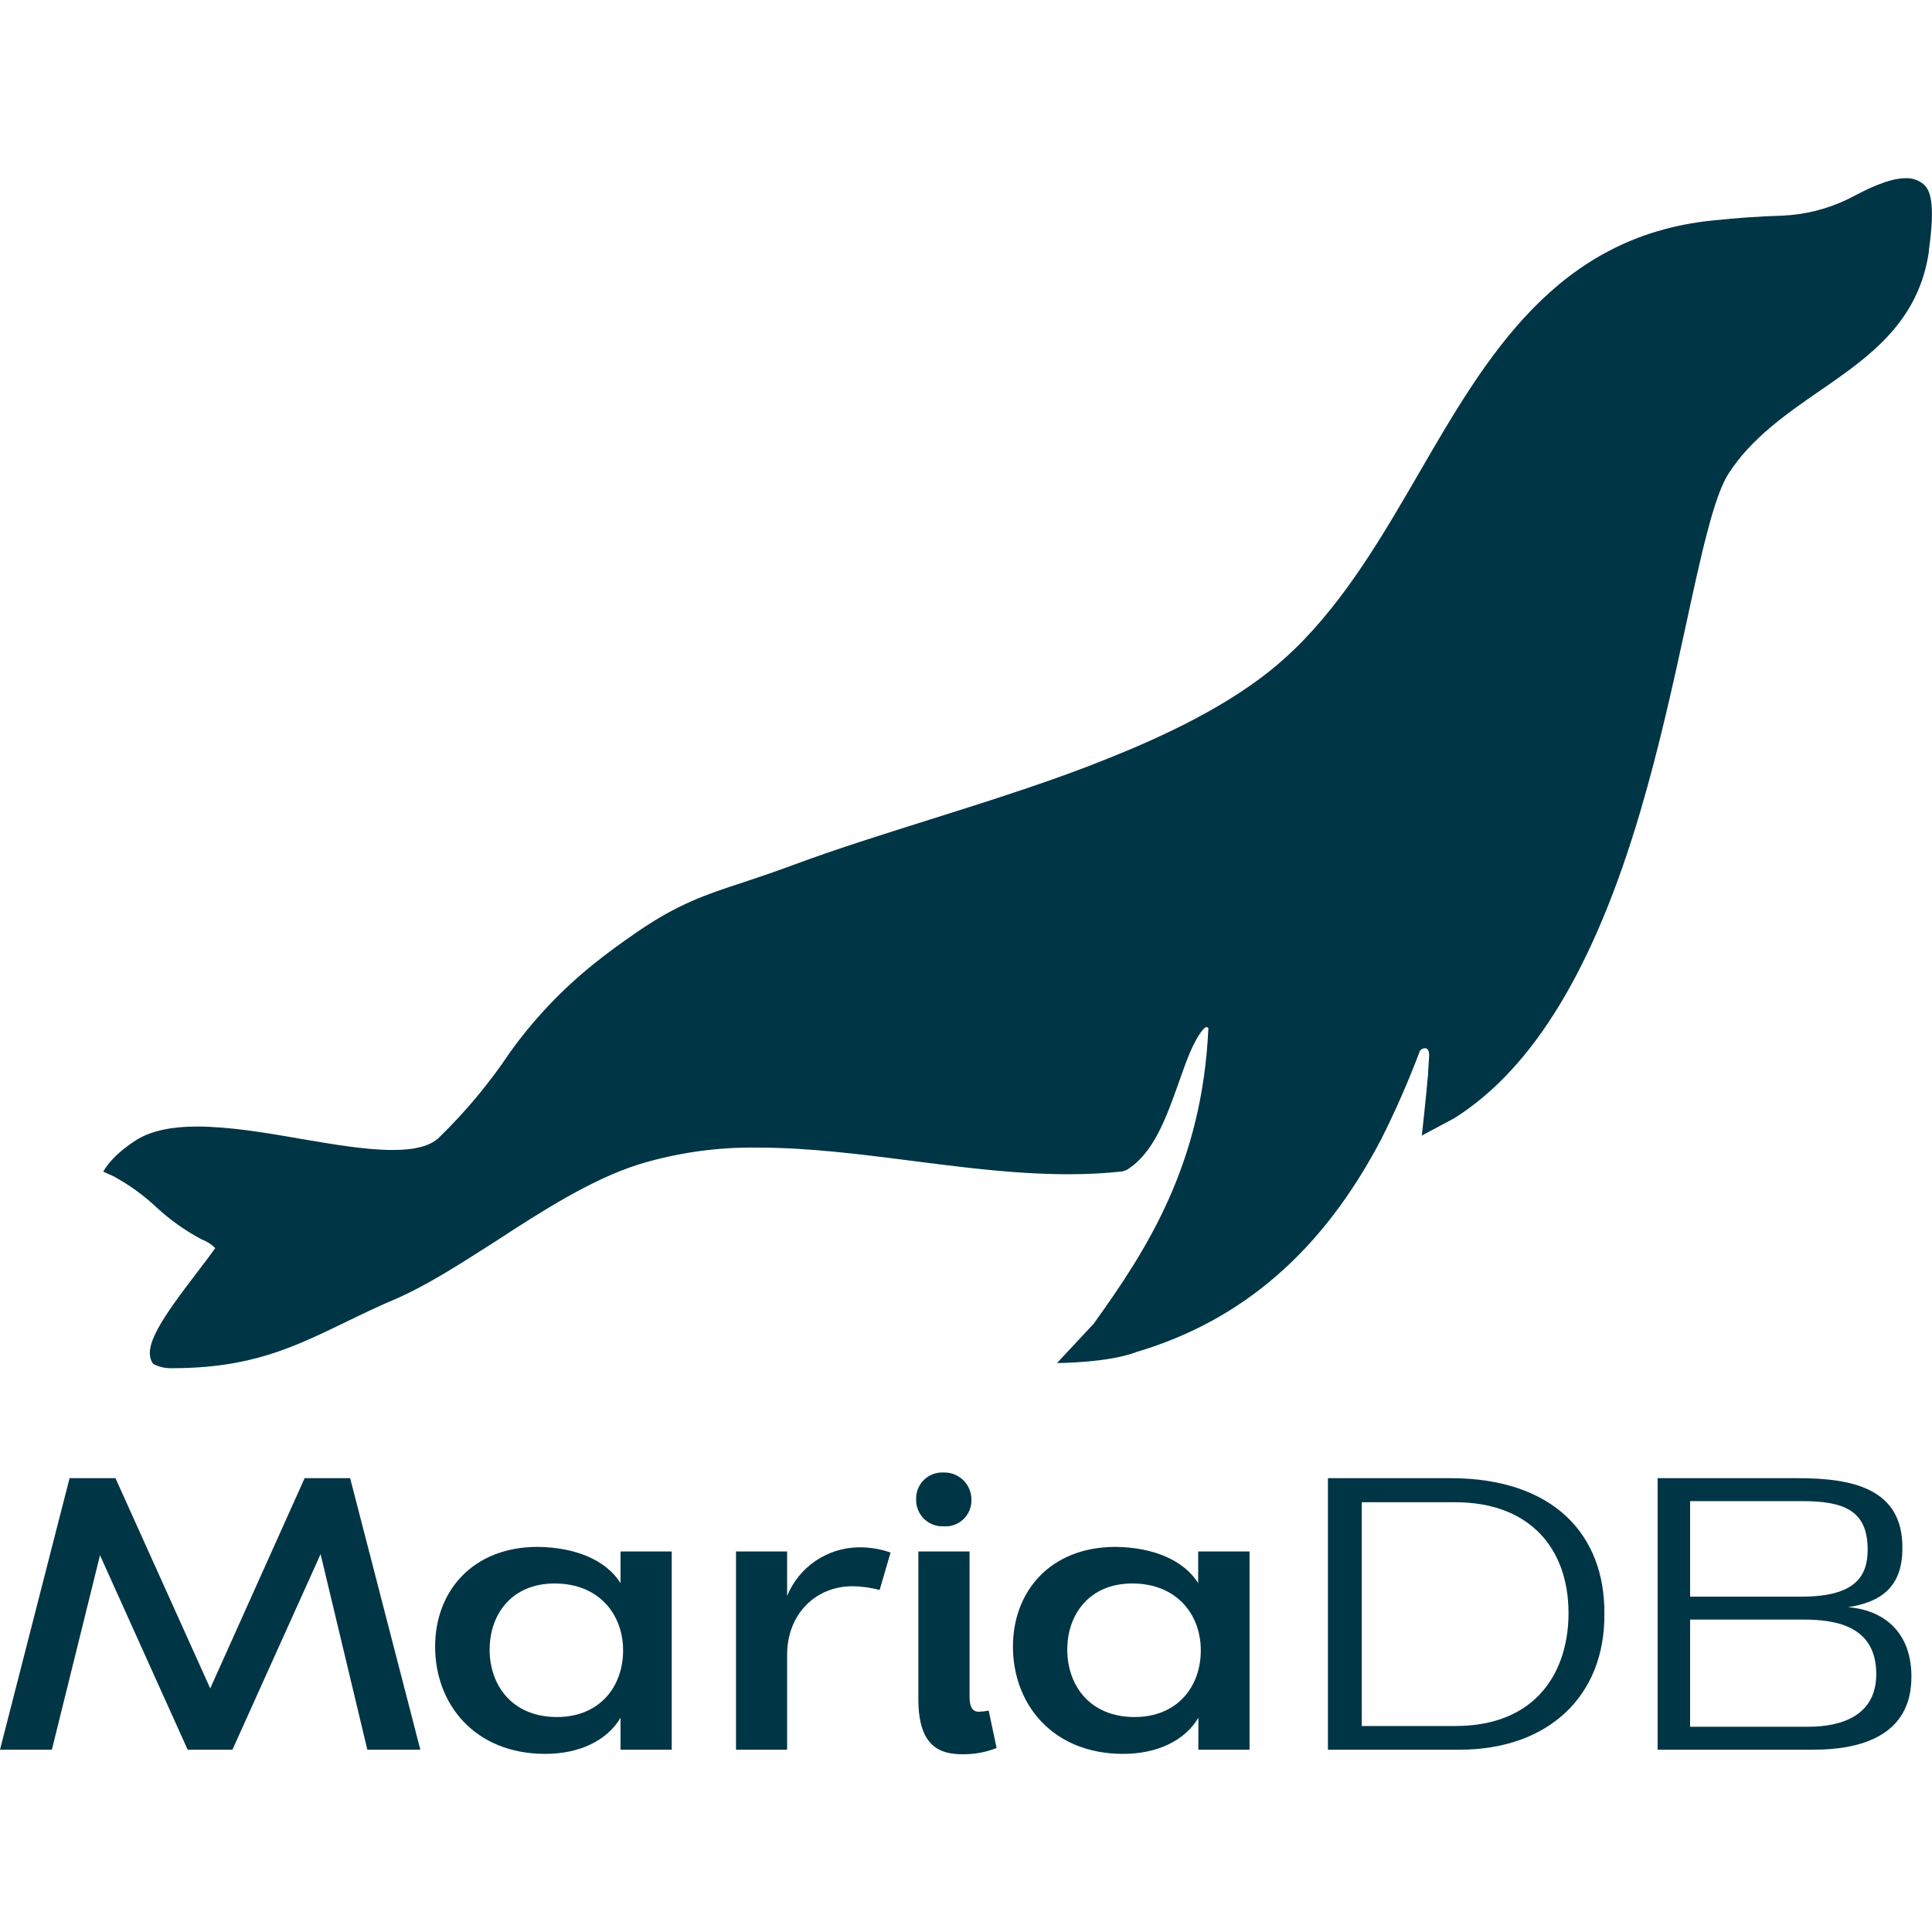
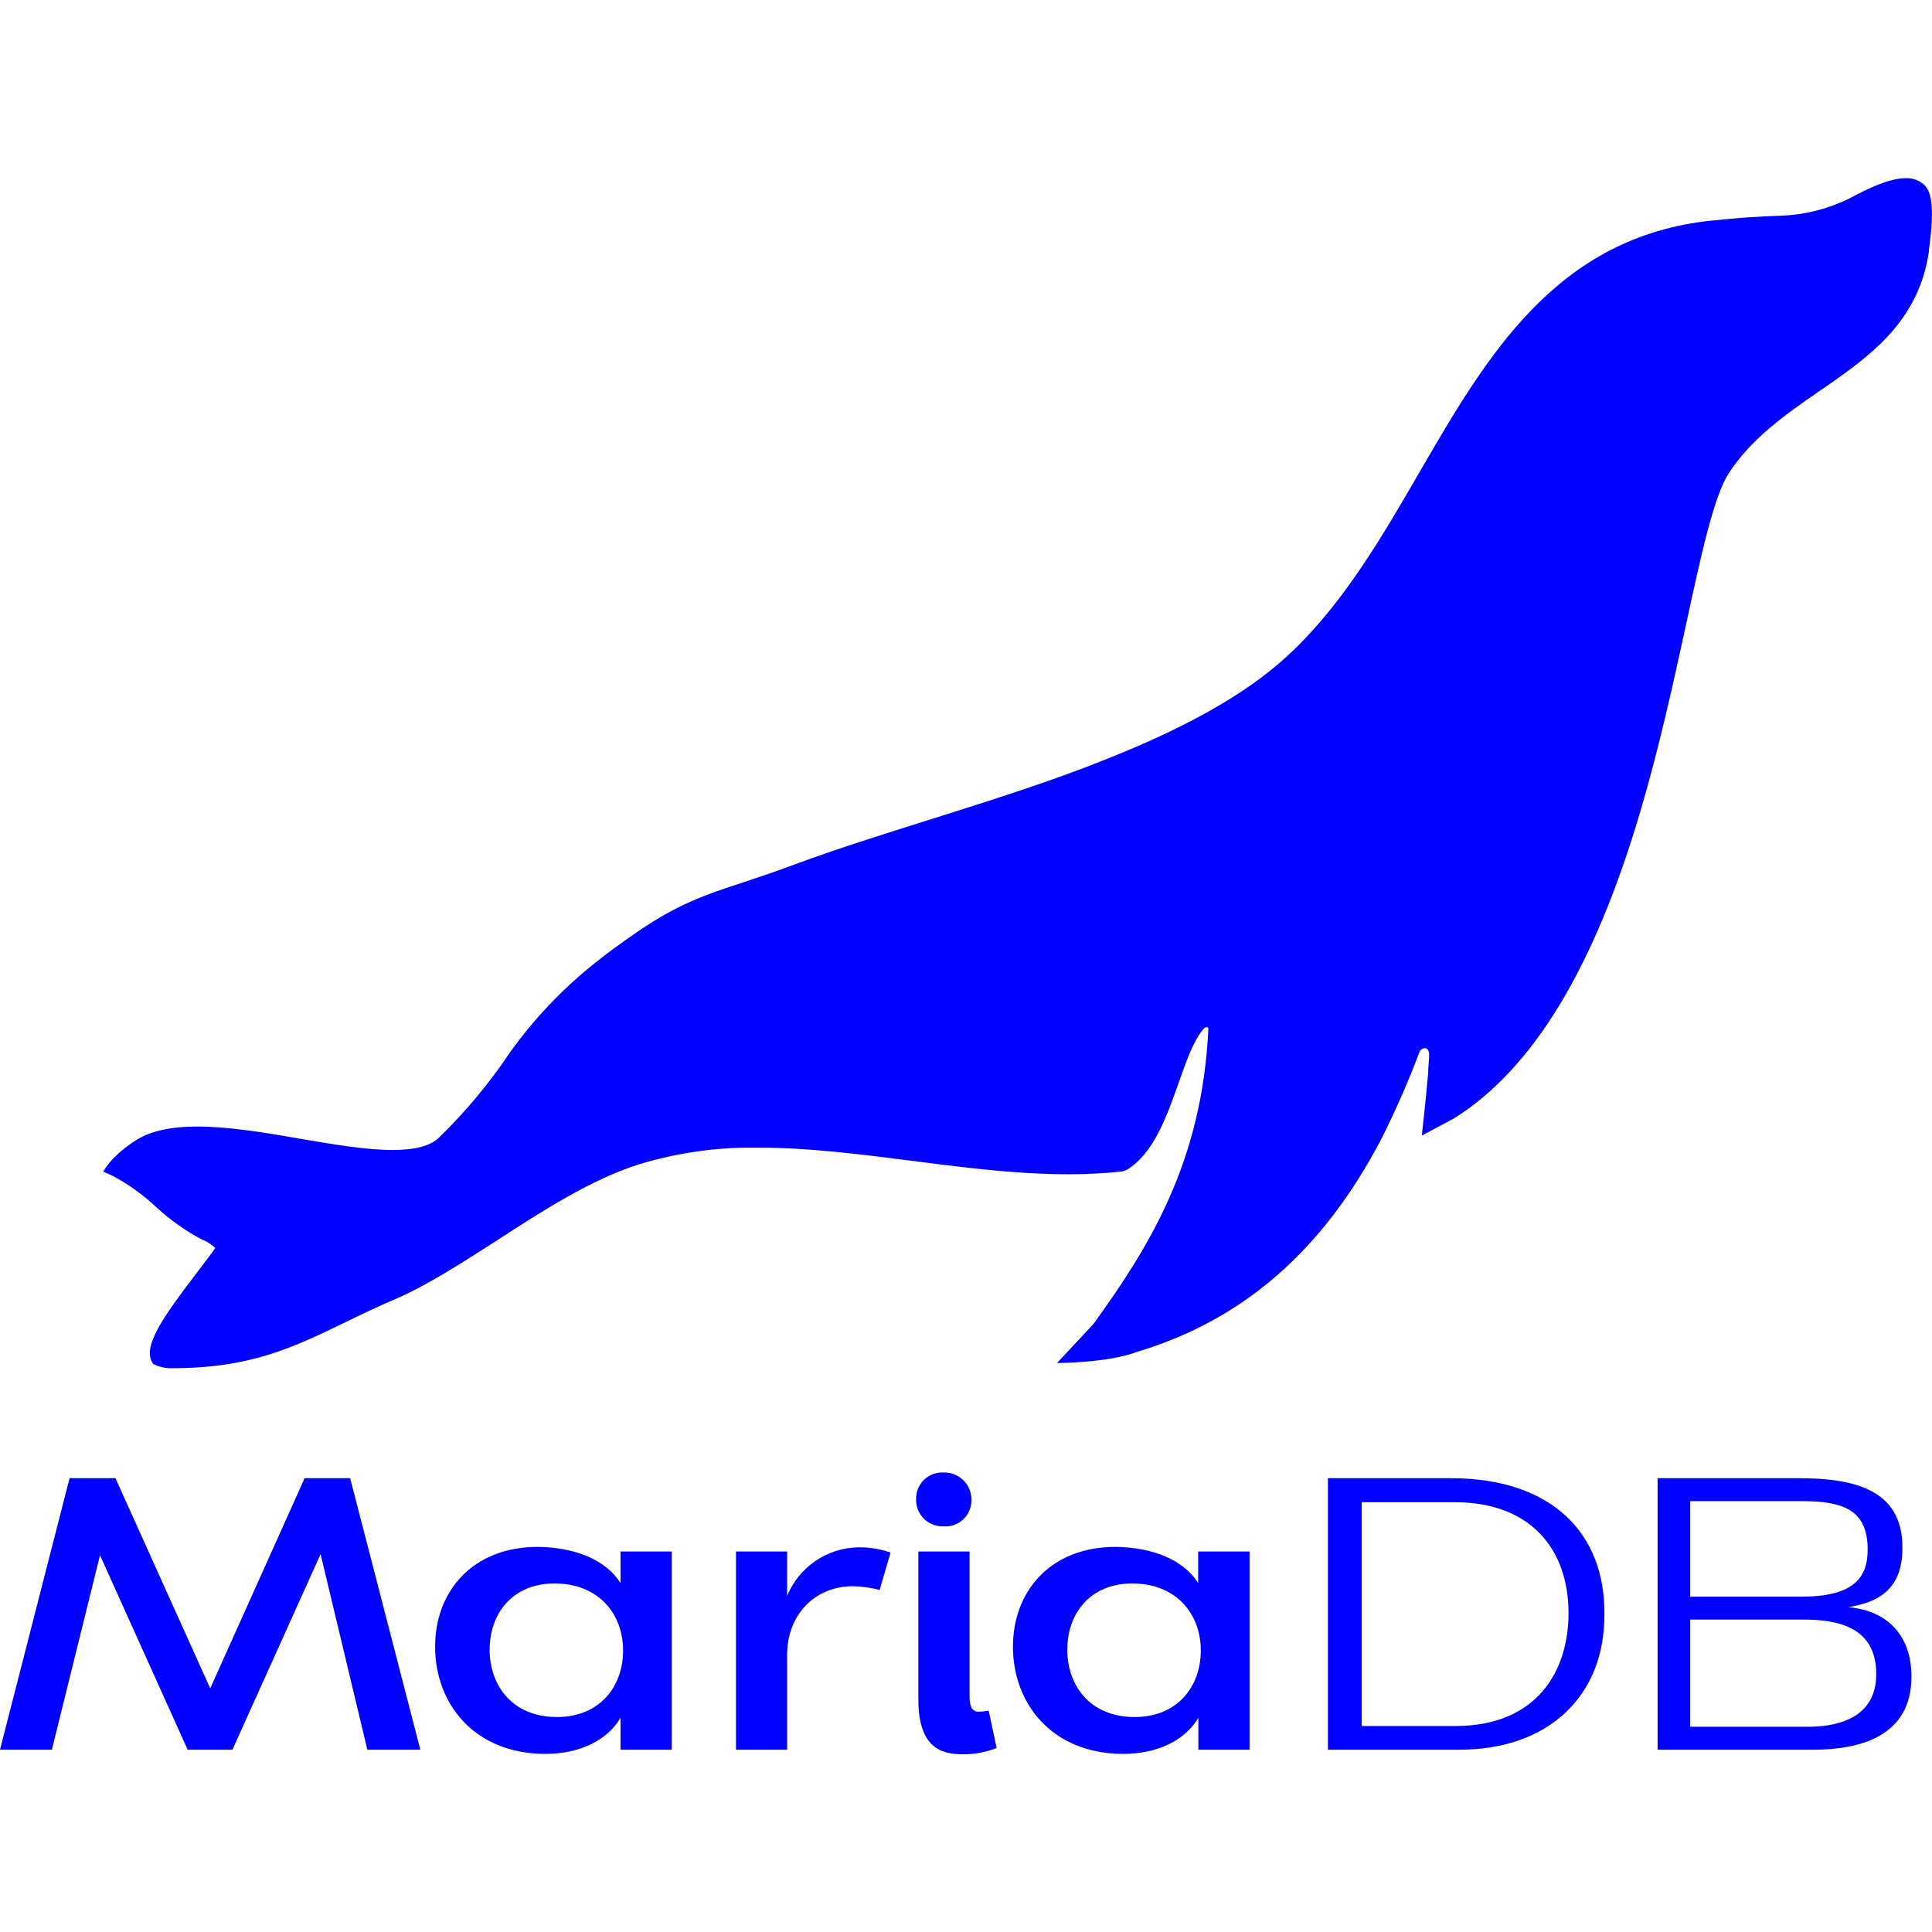
<svg xmlns="http://www.w3.org/2000/svg" width="16px" height="16px" id="Layer_1" data-name="Layer 1" viewBox="0 0 309.88 252.72">
  <defs>
-     <style>.cls-1{fill:#003545;}</style>
+     <style>.cls-1{fill:blue;}</style>
  </defs>
  <path class="cls-1" d="M61.74,214.91,73,258.46h-8.5L57,227.09,42.86,258.46H35.68L21.62,227.27,13.9,258.46H5.58l11.16-43.55H24.1l15.2,33.72,15.14-33.72Z" transform="translate(-5.58 -6.4)" />
  <path class="cls-1" d="M105.11,231.74v-5.07h8.21v31.79h-8.21v-5.12c-2.17,3.68-6.63,5.79-12.06,5.79-11.35,0-17.68-8-17.68-17.2,0-8.87,6-16,16.47-16C97.81,226,102.76,228,105.11,231.74Zm-21,10.62c0,5.85,3.68,10.86,10.8,10.86,6.87,0,10.61-4.89,10.61-10.68s-3.86-10.74-11-10.74C87.68,231.8,84.12,236.74,84.12,242.36Z" transform="translate(-5.58 -6.4)" />
  <path class="cls-1" d="M131.83,258.46h-8.2V226.67h8.2v7.12A12.58,12.58,0,0,1,143.29,226a14.84,14.84,0,0,1,5.13.84l-1.75,6a18,18,0,0,0-4.34-.6c-5.92,0-10.5,4.46-10.5,11Z" transform="translate(-5.58 -6.4)" />
  <path class="cls-1" d="M152.52,218.28a4.17,4.17,0,0,1,4.4-4.28,4.33,4.33,0,0,1,4.47,4.41,4.15,4.15,0,0,1-4.47,4.22A4.22,4.22,0,0,1,152.52,218.28Zm.36,8.39h8.21V249.9c0,1.44.3,2.47,1.5,2.47a8.85,8.85,0,0,0,1.57-.18l1.27,6a14.36,14.36,0,0,1-5.43,1c-3.44,0-7.12-1-7.12-8.81Z" transform="translate(-5.58 -6.4)" />
  <path class="cls-1" d="M197.76,231.74v-5.07H206v31.79h-8.21v-5.12c-2.17,3.68-6.63,5.79-12.06,5.79-11.34,0-17.68-8-17.68-17.2,0-8.87,6-16,16.47-16C190.46,226,195.41,228,197.76,231.74Zm-21,10.62c0,5.85,3.68,10.86,10.8,10.86,6.88,0,10.62-4.89,10.62-10.68s-3.87-10.74-11-10.74C180.33,231.8,176.77,236.74,176.77,242.36Z" transform="translate(-5.58 -6.4)" />
  <path class="cls-1" d="M218.57,214.91h19.67c16.53,0,24.79,9.11,24.67,21.77.12,13.16-9,21.78-23.22,21.78H218.57Zm5.43,3.86v35.89h15c13.15,0,18.16-8.87,18.16-18.1,0-10.43-6.27-17.79-18.16-17.79Z" transform="translate(-5.58 -6.4)" />
  <path class="cls-1" d="M296.45,258.46h-25V214.91H294c8.62,0,16.83,1.62,16.71,11.28,0,6.81-4.23,8.69-8.69,9.41,6.33.54,10.14,4.58,10.14,11.1C312.2,256.47,303.63,258.46,296.45,258.46Zm-1.87-24.55c8.63,0,10.56-3.32,10.56-7.54,0-6.34-3.86-7.78-10.56-7.78H276.66v15.32Zm.24,3.68H276.66v17.19H295.6c5.31,0,10.92-1.75,10.92-8.44C306.52,238.62,300.07,237.59,294.82,237.59Z" transform="translate(-5.58 -6.4)" />
  <path class="cls-1" d="M314.08,7.35a4.18,4.18,0,0,0-2.84-.95c-2.83,0-6.49,1.92-8.46,2.95l-.78.4a26.86,26.86,0,0,1-10.57,2.66c-3.76.12-7,.34-11.22.78-25,2.57-36.15,21.73-46.89,40.26C227.47,63.53,221.43,74,213.15,82a54.4,54.4,0,0,1-5.45,4.63C199.13,93,188.37,97.55,180,100.77c-8.06,3.08-16.86,5.85-25.36,8.53-7.79,2.45-15.14,4.77-21.9,7.28-3.05,1.13-5.64,2-7.93,2.76-6.16,2-10.6,3.53-17.09,8-2.53,1.73-5.07,3.6-6.79,5a71.62,71.62,0,0,0-13.55,14.27A84.25,84.25,0,0,1,76,160.27c-1.37,1.34-3.8,2-7.44,2-4.26,0-9.43-.88-14.9-1.81-5.64-1-11.47-1.95-16.47-1.95-4.06,0-7.17.66-9.49,2,0,0-3.91,2.28-5.56,5.23l1.62.73a33.21,33.21,0,0,1,6.92,5,34.72,34.72,0,0,0,7.2,5.12A6.18,6.18,0,0,1,40.1,178c-.68,1-1.68,2.29-2.73,3.67-5.77,7.55-9.14,12.32-7.21,14.92a6.07,6.07,0,0,0,3,.68c12.58,0,19.34-3.27,27.89-7.41,2.48-1.2,5-2.43,8-3.7,5-2.17,10.38-5.63,16.09-9.29C92.61,172,100.42,167,108,164.59a62.3,62.3,0,0,1,19.23-2.7c8,0,16.42,1.07,24.54,2.11,6.05.78,12.32,1.58,18.47,1.95,2.39.14,4.6.21,6.75.21a78.21,78.21,0,0,0,8.61-.45l.69-.24c4.31-2.65,6.33-8.34,8.29-13.84,1.26-3.54,2.32-6.72,4-8.74a2.55,2.55,0,0,1,.32-.27.4.4,0,0,1,.49.08s0,.05,0,.16c-1,21.51-9.66,35.17-18.42,47.31l-5.85,6.27s8.19,0,12.85-1.8c17-5.08,29.83-16.28,39.17-34.14a145.7,145.7,0,0,0,6.17-14.09c.16-.4,1.63-1.14,1.49.93-.05.61-.09,1.29-.14,2h0c0,.42,0,.85-.08,1.28-.24,3-.95,9.34-.95,9.34l5.25-2.81c12.66-8,22.42-24.14,29.82-49.25,3.08-10.46,5.34-20.85,7.33-30,2.38-11,4.43-20.43,6.78-24.09,3.69-5.74,9.32-9.62,14.77-13.39.74-.51,1.49-1,2.22-1.54,6.85-4.81,13.66-10.36,15.16-20.71l0-.23C316.05,10.22,315.13,8.25,314.08,7.35Z" transform="translate(-5.58 -6.4)" />
</svg>
